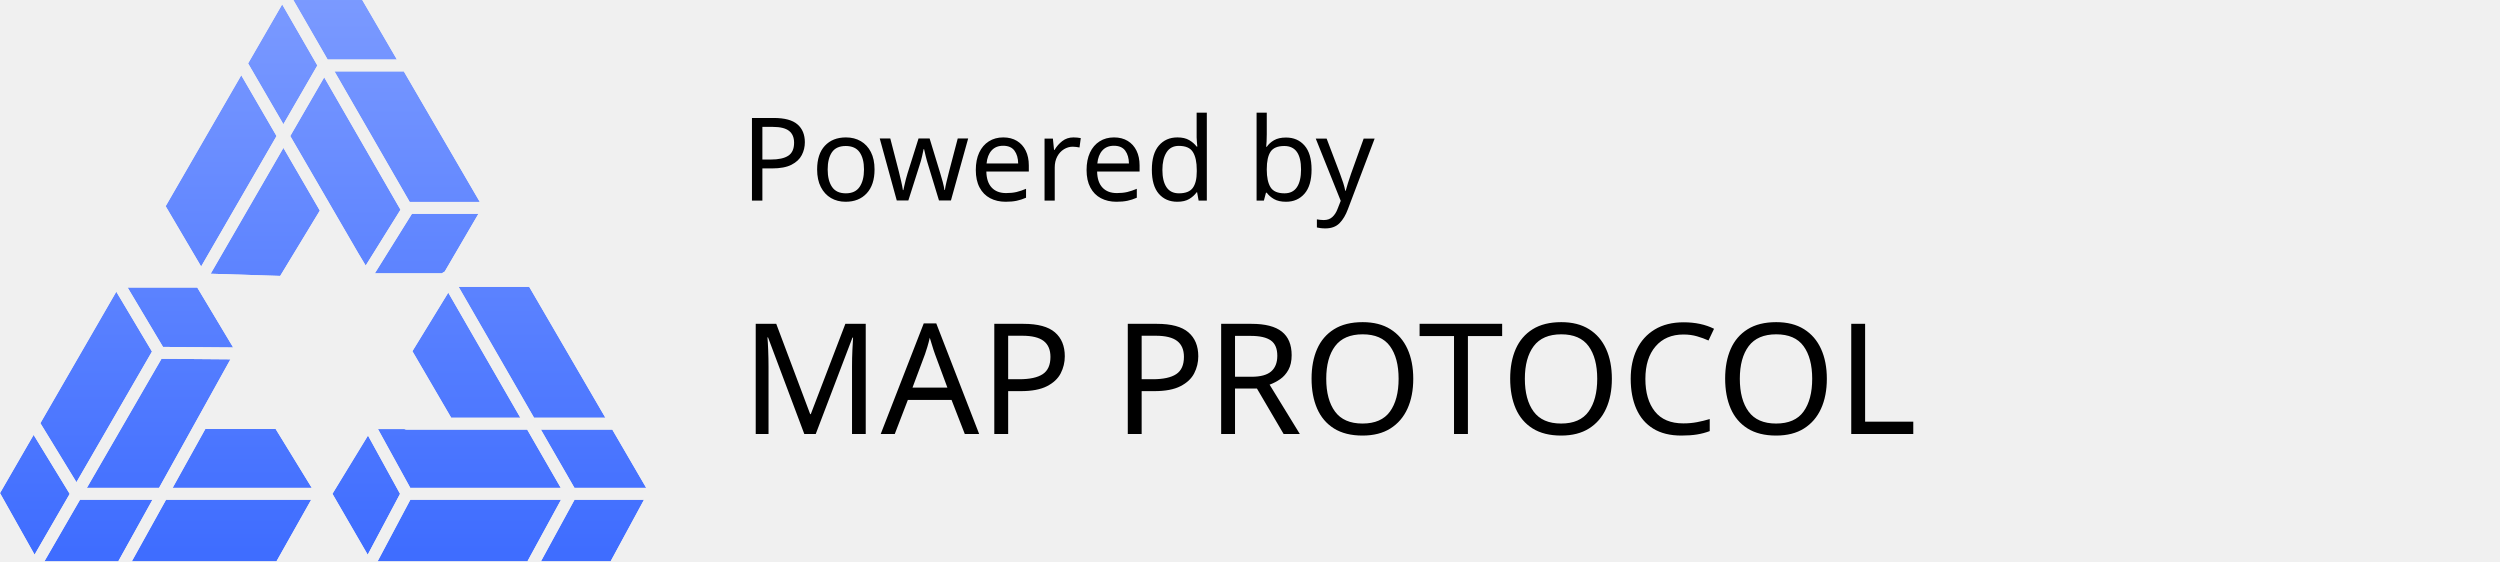
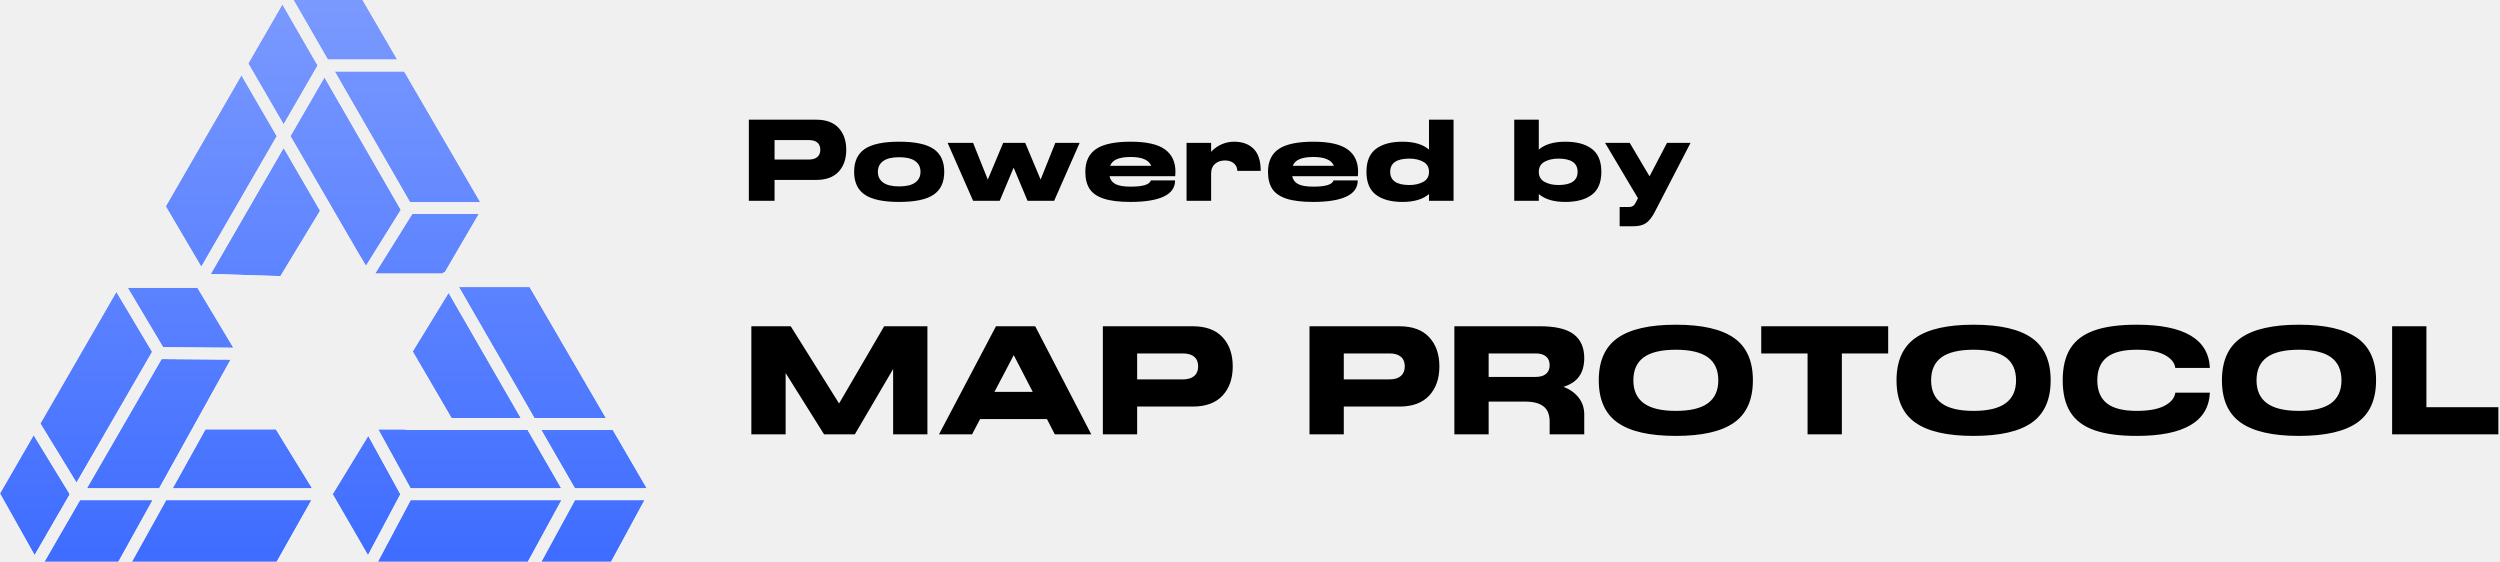
- <svg xmlns="http://www.w3.org/2000/svg" xmlns:xlink="http://www.w3.org/1999/xlink" width="1296px" height="291px" viewBox="0 0 1296 291" version="1.1">
+ <svg xmlns="http://www.w3.org/2000/svg" xmlns:xlink="http://www.w3.org/1999/xlink" width="1295px" height="291px" viewBox="0 0 1295 291" version="1.1">
  <defs>
    <polygon id="path-1" points="39.004 67.688 75.355 67.688 35.962 0 0 0" />
    <linearGradient x1="50%" y1="-58.821%" x2="50%" y2="368.326%" id="linearGradient-3">
      <stop stop-color="#7B9AFF" offset="0%" />
      <stop stop-color="#3F6DFF" offset="100%" />
    </linearGradient>
    <polygon id="path-4" points="19.214 0 0 30.833 34.707 30.833 36.228 29.917 53.7 0" />
    <linearGradient x1="50%" y1="-368.614%" x2="50%" y2="569.091%" id="linearGradient-6">
      <stop stop-color="#7B9AFF" offset="0%" />
      <stop stop-color="#3F6DFF" offset="100%" />
    </linearGradient>
    <polygon id="path-7" points="20.111 64.851 55.963 64.851 18.594 0 0 30.369" />
    <linearGradient x1="50%" y1="-238.243%" x2="50%" y2="207.59%" id="linearGradient-9">
      <stop stop-color="#7B9AFF" offset="0%" />
      <stop stop-color="#3F6DFF" offset="100%" />
    </linearGradient>
    <path d="M0,0 L16.752,30.477 L94.763,30.477 L77.358,0.271 L14.936,0.271 C14.49,0.271 14.07,0.171 13.686,0 L13.686,0 L0,0 Z" id="path-10" />
    <linearGradient x1="50.001%" y1="-739.025%" x2="50.001%" y2="209.634%" id="linearGradient-12">
      <stop stop-color="#7B9AFF" offset="0%" />
      <stop stop-color="#3F6DFF" offset="100%" />
    </linearGradient>
    <polygon id="path-13" points="0 68.164 18.706 98.762 57.856 31.037 39.356 0" />
    <linearGradient x1="49.999%" y1="-155.947%" x2="49.999%" y2="136.804%" id="linearGradient-15">
      <stop stop-color="#7B9AFF" offset="0%" />
      <stop stop-color="#3F6DFF" offset="100%" />
    </linearGradient>
    <polygon id="path-16" points="16.973 0 0 31.938 77.672 31.938 95.096 0" />
    <linearGradient x1="50%" y1="-819.936%" x2="50%" y2="85.351%" id="linearGradient-18">
      <stop stop-color="#7B9AFF" offset="0%" />
      <stop stop-color="#3F6DFF" offset="100%" />
    </linearGradient>
    <polygon id="path-19" points="18.462 0 0 31.938 38.29 31.938 56.027 0" />
    <linearGradient x1="50%" y1="-819.936%" x2="50%" y2="85.351%" id="linearGradient-21">
      <stop stop-color="#7B9AFF" offset="0%" />
      <stop stop-color="#3F6DFF" offset="100%" />
    </linearGradient>
    <polygon id="path-22" points="0 67.889 18.405 99.143 57.495 31.521 39.199 0" />
    <linearGradient x1="50.001%" y1="-42.173%" x2="50.001%" y2="249.454%" id="linearGradient-24">
      <stop stop-color="#7B9AFF" offset="0%" />
      <stop stop-color="#3F6DFF" offset="100%" />
    </linearGradient>
    <polygon id="path-25" points="0 30.204 18.282 61.773 35.047 30.229 18.433 0" />
    <linearGradient x1="50%" y1="-370.042%" x2="50%" y2="98.003%" id="linearGradient-27">
      <stop stop-color="#7B9AFF" offset="0%" />
      <stop stop-color="#3F6DFF" offset="100%" />
    </linearGradient>
    <polygon id="path-28" points="0 30.597 18.299 62.121 35.909 31.66 17.665 0" />
    <linearGradient x1="50%" y1="-8.172%" x2="50%" y2="457.25%" id="linearGradient-30">
      <stop stop-color="#7B9AFF" offset="0%" />
      <stop stop-color="#3F6DFF" offset="100%" />
    </linearGradient>
    <polygon id="path-31" points="0 65.251 36.052 66.384 56.596 32.518 37.72 0" />
    <linearGradient x1="50%" y1="-119.698%" x2="50%" y2="315.838%" id="linearGradient-33">
      <stop stop-color="#7B9AFF" offset="0%" />
      <stop stop-color="#3F6DFF" offset="100%" />
    </linearGradient>
    <polygon id="path-34" points="0 30.186 17.921 62.1 36.132 30.595 17.429 0" />
    <linearGradient x1="50%" y1="-367.541%" x2="50%" y2="98.046%" id="linearGradient-36">
      <stop stop-color="#7B9AFF" offset="0%" />
      <stop stop-color="#3F6DFF" offset="100%" />
    </linearGradient>
    <polygon id="path-37" points="0 0 17.779 30.855 53.705 30.855 35.747 0" />
    <linearGradient x1="49.999%" y1="-9.094%" x2="49.999%" y2="927.944%" id="linearGradient-39">
      <stop stop-color="#7B9AFF" offset="0%" />
      <stop stop-color="#3F6DFF" offset="100%" />
    </linearGradient>
    <polygon id="path-40" points="17.424 0 0 31.938 36.119 31.938 53.438 0" />
    <linearGradient x1="50%" y1="-819.936%" x2="50%" y2="85.351%" id="linearGradient-42">
      <stop stop-color="#7B9AFF" offset="0%" />
      <stop stop-color="#3F6DFF" offset="100%" />
    </linearGradient>
    <polygon id="path-43" points="0 0 17.406 30.207 54.611 30.207 37.032 0" />
    <linearGradient x1="50.001%" y1="-746.546%" x2="50.001%" y2="210.617%" id="linearGradient-45">
      <stop stop-color="#7B9AFF" offset="0%" />
      <stop stop-color="#3F6DFF" offset="100%" />
    </linearGradient>
    <polygon id="path-46" points="17.737 0 0 31.938 74.981 31.938 92.986 0" />
    <linearGradient x1="50%" y1="-819.936%" x2="50%" y2="85.351%" id="linearGradient-48">
      <stop stop-color="#7B9AFF" offset="0%" />
      <stop stop-color="#3F6DFF" offset="100%" />
    </linearGradient>
    <polygon id="path-49" points="0 66.92 37.424 66.92 74.427 0.287 38.685 0" />
    <linearGradient x1="50%" y1="-282.116%" x2="50%" y2="149.93%" id="linearGradient-51">
      <stop stop-color="#7B9AFF" offset="0%" />
      <stop stop-color="#3F6DFF" offset="100%" />
    </linearGradient>
    <polygon id="path-52" points="0 0 18.339 30.768 54.725 31.059 36.111 0" />
    <linearGradient x1="50%" y1="-488.992%" x2="50%" y2="441.892%" id="linearGradient-54">
      <stop stop-color="#7B9AFF" offset="0%" />
      <stop stop-color="#3F6DFF" offset="100%" />
    </linearGradient>
    <polygon id="path-55" points="0 30.441 35.435 91.484 39.11 97.588 57.149 68.642 17.595 0" />
    <linearGradient x1="49.999%" y1="-43.946%" x2="49.999%" y2="252.328%" id="linearGradient-57">
      <stop stop-color="#7B9AFF" offset="0%" />
      <stop stop-color="#3F6DFF" offset="100%" />
    </linearGradient>
    <polygon id="path-58" points="16.941 0 0 30.507 72.139 30.507 53.416 0" />
    <linearGradient x1="50%" y1="-738.203%" x2="50%" y2="209.526%" id="linearGradient-60">
      <stop stop-color="#7B9AFF" offset="0%" />
      <stop stop-color="#3F6DFF" offset="100%" />
    </linearGradient>
    <polygon id="path-61" points="0 0 39.089 67.835 76.085 67.835 36.605 0" />
    <linearGradient x1="50%" y1="-223.364%" x2="50%" y2="202.859%" id="linearGradient-63">
      <stop stop-color="#7B9AFF" offset="0%" />
      <stop stop-color="#3F6DFF" offset="100%" />
    </linearGradient>
  </defs>
  <g id="页面-1" stroke="none" stroke-width="1" fill="none" fill-rule="evenodd">
    <g id="编组-46">
      <g id="编组">
        <g transform="translate(173.3866, 37.00916)">
          <mask id="mask-2" fill="white">
            <use xlink:href="#path-1" />
          </mask>
          <g id="Clip-2" />
          <polygon id="Fill-1" fill="url(#linearGradient-3)" mask="url(#mask-2)" points="39.004 67.688 75.355 67.688 35.962 0 0 0" />
        </g>
        <g transform="translate(194.3168, 110.8508)">
          <mask id="mask-5" fill="white">
            <use xlink:href="#path-4" />
          </mask>
          <g id="Clip-4" />
          <polygon id="Fill-3" fill="url(#linearGradient-6)" mask="url(#mask-5)" points="19.214 0 0 30.833 34.707 30.833 36.228 29.917 53.7 0" />
        </g>
        <g transform="translate(213.7867, 151.6972)">
          <mask id="mask-8" fill="white">
            <use xlink:href="#path-7" />
          </mask>
          <g id="Clip-6" />
          <polygon id="Fill-5" fill="url(#linearGradient-9)" mask="url(#mask-8)" points="20.111 64.851 55.963 64.851 18.594 0 0 30.369" />
        </g>
        <g transform="translate(195.9377, 222.4303)">
          <mask id="mask-11" fill="white">
            <use xlink:href="#path-10" />
          </mask>
          <g id="Clip-8" />
          <path d="M0,0 L16.752,30.477 L94.763,30.477 L77.358,0.271 L14.936,0.271 C14.49,0.271 14.07,0.171 13.686,0 L13.686,0 L0,0 Z" id="Fill-7" fill="url(#linearGradient-12)" mask="url(#mask-11)" />
        </g>
        <g transform="translate(20.92757, 151.2111)">
          <mask id="mask-14" fill="white">
            <use xlink:href="#path-13" />
          </mask>
          <g id="Clip-10" />
          <polygon id="Fill-9" fill="url(#linearGradient-15)" mask="url(#mask-14)" points="0 68.164 18.706 98.762 57.856 31.037 39.356 0" />
        </g>
        <g transform="translate(195.7456, 259.0624)">
          <mask id="mask-17" fill="white">
            <use xlink:href="#path-16" />
          </mask>
          <g id="Clip-12" />
          <polygon id="Fill-11" fill="url(#linearGradient-18)" mask="url(#mask-17)" points="16.973 0 0 31.938 77.672 31.938 95.096 0" />
        </g>
        <g transform="translate(23.01629, 259.0624)">
          <mask id="mask-20" fill="white">
            <use xlink:href="#path-19" />
          </mask>
          <g id="Clip-14" />
          <polygon id="Fill-13" fill="url(#linearGradient-21)" mask="url(#mask-20)" points="18.462 0 0 31.938 38.29 31.938 56.027 0" />
        </g>
        <g transform="translate(85.86922, 39.00559)">
          <mask id="mask-23" fill="white">
            <use xlink:href="#path-22" />
          </mask>
          <g id="Clip-16" />
          <polygon id="Fill-15" fill="url(#linearGradient-24)" mask="url(#mask-23)" points="0 67.889 18.405 99.143 57.495 31.521 39.199 0" />
        </g>
        <g transform="translate(172.3343, 225.7815)">
          <mask id="mask-26" fill="white">
            <use xlink:href="#path-25" />
          </mask>
          <g id="Clip-18" />
          <polygon id="Fill-17" fill="url(#linearGradient-27)" mask="url(#mask-26)" points="0 30.204 18.282 61.773 35.047 30.229 18.433 0" />
        </g>
        <g transform="translate(128.6108, 2.270711)">
          <mask id="mask-29" fill="white">
            <use xlink:href="#path-28" />
          </mask>
          <g id="Clip-20" />
          <polygon id="Fill-19" fill="url(#linearGradient-30)" mask="url(#mask-29)" points="0 30.597 18.299 62.121 35.909 31.66 17.665 0" />
        </g>
        <g transform="translate(109.2014, 76.65474)">
          <mask id="mask-32" fill="white">
            <use xlink:href="#path-31" />
          </mask>
          <g id="Clip-22" />
          <polygon id="Fill-21" fill="url(#linearGradient-33)" mask="url(#mask-32)" points="0 65.251 36.052 66.384 56.596 32.518 37.72 0" />
        </g>
        <g transform="translate(0, 225.4351)">
          <mask id="mask-35" fill="white">
            <use xlink:href="#path-34" />
          </mask>
          <g id="Clip-24" />
          <polygon id="Fill-23" fill="url(#linearGradient-36)" mask="url(#mask-35)" points="0 30.186 17.921 62.1 36.132 30.595 17.429 0" />
        </g>
        <g transform="translate(152.0623, 0)">
          <mask id="mask-38" fill="white">
            <use xlink:href="#path-37" />
          </mask>
          <g id="Clip-26" />
          <polygon id="Fill-25" fill="url(#linearGradient-39)" mask="url(#mask-38)" points="0 0 17.779 30.855 53.705 30.855 35.747 0" />
        </g>
        <g transform="translate(280.4186, 259.0624)">
          <mask id="mask-41" fill="white">
            <use xlink:href="#path-40" />
          </mask>
          <g id="Clip-28" />
          <polygon id="Fill-27" fill="url(#linearGradient-42)" mask="url(#mask-41)" points="17.424 0 0 31.938 36.119 31.938 53.438 0" />
        </g>
        <g transform="translate(280.3887, 222.7011)">
          <mask id="mask-44" fill="white">
            <use xlink:href="#path-43" />
          </mask>
          <g id="Clip-30" />
          <polygon id="Fill-29" fill="url(#linearGradient-45)" mask="url(#mask-44)" points="0 0 17.406 30.207 54.611 30.207 37.032 0" />
        </g>
        <g transform="translate(68.33625, 259.0624)">
          <mask id="mask-47" fill="white">
            <use xlink:href="#path-46" />
          </mask>
          <g id="Clip-32" />
          <polygon id="Fill-31" fill="url(#linearGradient-48)" mask="url(#mask-47)" points="17.737 0 0 31.938 74.981 31.938 92.986 0" />
        </g>
        <g transform="translate(45.03561, 185.9873)">
          <mask id="mask-50" fill="white">
            <use xlink:href="#path-49" />
          </mask>
          <g id="Clip-34" />
          <polygon id="Fill-33" fill="url(#linearGradient-51)" mask="url(#mask-50)" points="0 66.92 37.424 66.92 74.427 0.287 38.685 0" />
        </g>
        <g transform="translate(66.16241, 149.0722)">
          <mask id="mask-53" fill="white">
            <use xlink:href="#path-52" />
          </mask>
          <g id="Clip-36" />
          <polygon id="Fill-35" fill="url(#linearGradient-54)" mask="url(#mask-53)" points="0 0 18.339 30.768 54.725 31.059 36.111 0" />
        </g>
        <g transform="translate(150.4677, 40.07985)">
          <mask id="mask-56" fill="white">
            <use xlink:href="#path-55" />
          </mask>
          <g id="Clip-38" />
          <polygon id="Fill-37" fill="url(#linearGradient-57)" mask="url(#mask-56)" points="0 30.441 35.435 91.484 39.11 97.588 57.149 68.642 17.595 0" />
        </g>
        <g transform="translate(89.48937, 222.4004)">
          <mask id="mask-59" fill="white">
            <use xlink:href="#path-58" />
          </mask>
          <g id="Clip-40" />
          <polygon id="Fill-39" fill="url(#linearGradient-60)" mask="url(#mask-59)" points="16.941 0 0 30.507 72.139 30.507 53.416 0" />
        </g>
        <g transform="translate(237.7543, 148.7127)">
          <mask id="mask-62" fill="white">
            <use xlink:href="#path-61" />
          </mask>
          <g id="Clip-42" />
          <polygon id="Fill-41" fill="url(#linearGradient-63)" mask="url(#mask-62)" points="0 0 39.089 67.835 76.085 67.835 36.605 0" />
        </g>
      </g>
-       <g id="编组-42" transform="translate(384, 47)" fill="#000000" font-family="ZYLiberty-Regular, ZY Liberty" font-weight="normal">
-         <text id="Powered-by" font-size="60">
-           <tspan x="0" y="57">Powered by</tspan>
-         </text>
-         <text id="MAP-PROTOCOL" font-size="80">
-           <tspan x="0" y="178">MAP PROTOCOL</tspan>
-         </text>
+       <g id="编组-42" transform="translate(384, 47)" fill="#000000" fill-rule="nonzero">
+         <path d="M17.22,57 L17.22,46.2 L38.82,46.2 C43.9,46.2 47.76,44.78 50.4,41.94 C53.04,39.1 54.36,35.32 54.36,30.6 C54.36,25.88 53.04,22.1 50.4,19.26 C47.76,16.42 43.9,15 38.82,15 L38.82,15 L3.9,15 L3.9,57 L17.22,57 Z M35.04,35.64 L17.22,35.64 L17.22,25.56 L35.04,25.56 C36.92,25.56 38.37,25.99 39.39,26.85 C40.41,27.71 40.92,28.96 40.92,30.6 C40.92,32.2 40.41,33.44 39.39,34.32 C38.37,35.2 36.92,35.64 35.04,35.64 L35.04,35.64 Z M81.78,57.6 C89.98,57.6 95.92,56.35 99.6,53.85 C103.28,51.35 105.12,47.4 105.12,42 C105.12,36.6 103.28,32.65 99.6,30.15 C95.92,27.65 89.98,26.4 81.78,26.4 C73.58,26.4 67.64,27.65 63.96,30.15 C60.28,32.65 58.44,36.6 58.44,42 C58.44,47.4 60.28,51.35 63.96,53.85 C67.64,56.35 73.58,57.6 81.78,57.6 Z M81.78,49.56 C78.1,49.56 75.34,48.9 73.5,47.58 C71.66,46.26 70.74,44.4 70.74,42 C70.74,39.6 71.66,37.74 73.5,36.42 C75.34,35.1 78.1,34.44 81.78,34.44 C85.46,34.44 88.22,35.1 90.06,36.42 C91.9,37.74 92.82,39.6 92.82,42 C92.82,44.4 91.9,46.26 90.06,47.58 C88.22,48.9 85.46,49.56 81.78,49.56 Z M133.86,57 L141.06,39.84 L148.26,57 L162.06,57 L175.26,27 L162.66,27 L155.04,46.02 L147.06,27 L135.66,27 L127.68,46.02 L120.06,27 L106.86,27 L120.06,57 L133.86,57 Z M201.6,57.6 C209.08,57.6 214.8,56.68 218.76,54.84 C222.72,53 224.7,50.2 224.7,46.44 L224.7,46.44 L212.16,46.44 C211.52,48.6 208.04,49.68 201.72,49.68 C198.2,49.68 195.59,49.25 193.89,48.39 C192.19,47.53 191.14,46.16 190.74,44.28 L190.74,44.28 L224.76,44.28 C224.84,43.32 224.88,42.56 224.88,42 C224.88,36.84 223.04,32.95 219.36,30.33 C215.68,27.71 209.8,26.4 201.72,26.4 C193.48,26.4 187.5,27.66 183.78,30.18 C180.06,32.7 178.2,36.64 178.2,42 C178.2,45.6 178.93,48.53 180.39,50.79 C181.85,53.05 184.29,54.75 187.71,55.89 C191.13,57.03 195.76,57.6 201.6,57.6 Z M212.34,38.88 L191.04,38.88 C191.64,37.32 192.82,36.17 194.58,35.43 C196.34,34.69 198.72,34.32 201.72,34.32 C207.52,34.32 211.06,35.84 212.34,38.88 L212.34,38.88 Z M243.36,57 L243.36,42.84 C243.36,40.72 244.03,39.07 245.37,37.89 C246.71,36.71 248.44,36.12 250.56,36.12 C252.44,36.12 253.97,36.62 255.15,37.62 C256.33,38.62 256.92,39.92 256.92,41.52 L256.92,41.52 L269.04,41.52 C269.04,36.32 267.81,32.5 265.35,30.06 C262.89,27.62 259.52,26.4 255.24,26.4 C253.08,26.4 250.98,26.83 248.94,27.69 C246.9,28.55 245.04,29.86 243.36,31.62 L243.36,31.62 L243.36,27 L230.64,27 L230.64,57 L243.36,57 Z M296.22,57.6 C303.7,57.6 309.42,56.68 313.38,54.84 C317.34,53 319.32,50.2 319.32,46.44 L319.32,46.44 L306.78,46.44 C306.14,48.6 302.66,49.68 296.34,49.68 C292.82,49.68 290.21,49.25 288.51,48.39 C286.81,47.53 285.76,46.16 285.36,44.28 L285.36,44.28 L319.38,44.28 C319.46,43.32 319.5,42.56 319.5,42 C319.5,36.84 317.66,32.95 313.98,30.33 C310.3,27.71 304.42,26.4 296.34,26.4 C288.1,26.4 282.12,27.66 278.4,30.18 C274.68,32.7 272.82,36.64 272.82,42 C272.82,45.6 273.55,48.53 275.01,50.79 C276.47,53.05 278.91,54.75 282.33,55.89 C285.75,57.03 290.38,57.6 296.22,57.6 Z M306.96,38.88 L285.66,38.88 C286.26,37.32 287.44,36.17 289.2,35.43 C290.96,34.69 293.34,34.32 296.34,34.32 C302.14,34.32 305.68,35.84 306.96,38.88 L306.96,38.88 Z M342.48,57.6 C348.48,57.6 353.06,56.24 356.22,53.52 L356.22,53.52 L356.22,57 L368.94,57 L368.94,15 L356.22,15 L356.22,30.48 C353.06,27.76 348.48,26.4 342.48,26.4 C336.6,26.4 332.02,27.64 328.74,30.12 C325.46,32.6 323.82,36.56 323.82,42 C323.82,47.44 325.46,51.4 328.74,53.88 C332.02,56.36 336.6,57.6 342.48,57.6 Z M346.08,48.84 C339.44,48.84 336.12,46.56 336.12,42 C336.12,37.44 339.44,35.16 346.08,35.16 C348.84,35.16 351.22,35.7 353.22,36.78 C355.22,37.86 356.22,39.6 356.22,42 C356.22,44.4 355.22,46.14 353.22,47.22 C351.22,48.3 348.84,48.84 346.08,48.84 Z M426.84,57.6 C432.72,57.6 437.3,56.36 440.58,53.88 C443.86,51.4 445.5,47.44 445.5,42 C445.5,36.56 443.86,32.6 440.58,30.12 C437.3,27.64 432.72,26.4 426.84,26.4 C420.84,26.4 416.26,27.76 413.1,30.48 L413.1,30.48 L413.1,15 L400.38,15 L400.38,57 L413.1,57 L413.1,53.52 C416.26,56.24 420.84,57.6 426.84,57.6 Z M423.24,48.84 C420.48,48.84 418.1,48.3 416.1,47.22 C414.1,46.14 413.1,44.4 413.1,42 C413.1,39.6 414.1,37.86 416.1,36.78 C418.1,35.7 420.48,35.16 423.24,35.16 C429.88,35.16 433.2,37.44 433.2,42 C433.2,46.56 429.88,48.84 423.24,48.84 Z M462.12,70.2 C464.84,70.2 467,69.66 468.6,68.58 C470.2,67.5 471.72,65.58 473.16,62.82 L473.16,62.82 L491.7,27 L479.52,27 L470.46,44.34 L460.2,27 L447.42,27 L464.46,55.68 L463.14,58.26 C462.78,58.94 462.33,59.44 461.79,59.76 C461.25,60.08 460.58,60.24 459.78,60.24 L459.78,60.24 L454.98,60.24 L454.98,70.2 L462.12,70.2 Z" id="Poweredby" />
+         <path d="M22.96,178 L22.96,146.24 L42.88,178 L58.8,178 L78.64,144.16 L78.64,178 L96.4,178 L96.4,122 L74,122 L50.64,162 L25.6,122 L5.2,122 L5.2,178 L22.96,178 Z M119.52,178 L123.68,170.08 L158.32,170.08 L162.4,178 L181.28,178 L152.24,122 L131.92,122 L102.4,178 L119.52,178 Z M150.96,156 L131.12,156 L141.12,136.96 L150.96,156 Z M205.04,178 L205.04,163.6 L233.84,163.6 C240.613,163.6 245.76,161.707 249.28,157.92 C252.8,154.133 254.56,149.093 254.56,142.8 C254.56,136.507 252.8,131.467 249.28,127.68 C245.76,123.893 240.613,122 233.84,122 L233.84,122 L187.28,122 L187.28,178 L205.04,178 Z M228.8,149.52 L205.04,149.52 L205.04,136.08 L228.8,136.08 C231.307,136.08 233.24,136.653 234.6,137.8 C235.96,138.947 236.64,140.613 236.64,142.8 C236.64,144.933 235.96,146.587 234.6,147.76 C233.24,148.933 231.307,149.52 228.8,149.52 L228.8,149.52 Z M312.08,178 L312.08,163.6 L340.88,163.6 C347.653,163.6 352.8,161.707 356.32,157.92 C359.84,154.133 361.6,149.093 361.6,142.8 C361.6,136.507 359.84,131.467 356.32,127.68 C352.8,123.893 347.653,122 340.88,122 L340.88,122 L294.32,122 L294.32,178 L312.08,178 Z M335.84,149.52 L312.08,149.52 L312.08,136.08 L335.84,136.08 C338.347,136.08 340.28,136.653 341.64,137.8 C343,138.947 343.68,140.613 343.68,142.8 C343.68,144.933 343,146.587 341.64,147.76 C340.28,148.933 338.347,149.52 335.84,149.52 L335.84,149.52 Z M387.12,178 L387.12,161.04 L406.24,161.04 C410.347,161.04 413.453,161.867 415.56,163.52 C417.667,165.173 418.72,167.813 418.72,171.44 L418.72,171.44 L418.72,178 L436.64,178 L436.64,167.68 C436.64,164.373 435.693,161.493 433.8,159.04 C431.907,156.587 429.28,154.693 425.92,153.36 C429.653,152.187 432.373,150.36 434.08,147.88 C435.787,145.4 436.64,142.267 436.64,138.48 C436.64,133.04 434.827,128.933 431.2,126.16 C427.573,123.387 421.733,122 413.68,122 L413.68,122 L369.36,122 L369.36,178 L387.12,178 Z M411.6,148.24 L387.12,148.24 L387.12,136.08 L411.6,136.08 C413.84,136.08 415.587,136.6 416.84,137.64 C418.093,138.68 418.72,140.187 418.72,142.16 C418.72,144.133 418.093,145.64 416.84,146.68 C415.587,147.72 413.84,148.24 411.6,148.24 L411.6,148.24 Z M484.08,178.8 C497.68,178.8 507.733,176.507 514.24,171.92 C520.747,167.333 524,160.027 524,150 C524,139.973 520.747,132.667 514.24,128.08 C507.733,123.493 497.68,121.2 484.08,121.2 C470.48,121.2 460.427,123.493 453.92,128.08 C447.413,132.667 444.16,139.973 444.16,150 C444.16,160.027 447.413,167.333 453.92,171.92 C460.427,176.507 470.48,178.8 484.08,178.8 Z M484.08,165.84 C476.613,165.84 471.08,164.52 467.48,161.88 C463.88,159.24 462.08,155.28 462.08,150 C462.08,144.667 463.88,140.693 467.48,138.08 C471.08,135.467 476.613,134.16 484.08,134.16 C491.547,134.16 497.08,135.467 500.68,138.08 C504.28,140.693 506.08,144.667 506.08,150 C506.08,155.28 504.28,159.24 500.68,161.88 C497.08,164.52 491.547,165.84 484.08,165.84 Z M570.08,178 L570.08,136.08 L594.08,136.08 L594.08,122 L528.32,122 L528.32,136.08 L552.32,136.08 L552.32,178 L570.08,178 Z M638.32,178.8 C651.92,178.8 661.973,176.507 668.48,171.92 C674.987,167.333 678.24,160.027 678.24,150 C678.24,139.973 674.987,132.667 668.48,128.08 C661.973,123.493 651.92,121.2 638.32,121.2 C624.72,121.2 614.667,123.493 608.16,128.08 C601.653,132.667 598.4,139.973 598.4,150 C598.4,160.027 601.653,167.333 608.16,171.92 C614.667,176.507 624.72,178.8 638.32,178.8 Z M638.32,165.84 C630.853,165.84 625.32,164.52 621.72,161.88 C618.12,159.24 616.32,155.28 616.32,150 C616.32,144.667 618.12,140.693 621.72,138.08 C625.32,135.467 630.853,134.16 638.32,134.16 C645.787,134.16 651.32,135.467 654.92,138.08 C658.52,140.693 660.32,144.667 660.32,150 C660.32,155.28 658.52,159.24 654.92,161.88 C651.32,164.52 645.787,165.84 638.32,165.84 Z M722.8,178.8 C747.387,178.8 760.027,171.333 760.72,156.4 L760.72,156.4 L742.8,156.4 C742.48,159.12 740.64,161.373 737.28,163.16 C733.92,164.947 729.093,165.84 722.8,165.84 C715.813,165.84 710.667,164.533 707.36,161.92 C704.053,159.307 702.4,155.333 702.4,150 C702.4,144.667 704.053,140.693 707.36,138.08 C710.667,135.467 715.813,134.16 722.8,134.16 C729.093,134.16 733.92,135.053 737.28,136.84 C740.64,138.627 742.48,140.88 742.8,143.6 L742.8,143.6 L760.72,143.6 C760.027,128.667 747.387,121.2 722.8,121.2 C713.787,121.2 706.48,122.187 700.88,124.16 C695.28,126.133 691.147,129.227 688.48,133.44 C685.813,137.653 684.48,143.173 684.48,150 C684.48,156.827 685.813,162.347 688.48,166.56 C691.147,170.773 695.28,173.867 700.88,175.84 C706.48,177.813 713.787,178.8 722.8,178.8 Z M806.88,178.8 C820.48,178.8 830.533,176.507 837.04,171.92 C843.547,167.333 846.8,160.027 846.8,150 C846.8,139.973 843.547,132.667 837.04,128.08 C830.533,123.493 820.48,121.2 806.88,121.2 C793.28,121.2 783.227,123.493 776.72,128.08 C770.213,132.667 766.96,139.973 766.96,150 C766.96,160.027 770.213,167.333 776.72,171.92 C783.227,176.507 793.28,178.8 806.88,178.8 Z M806.88,165.84 C799.413,165.84 793.88,164.52 790.28,161.88 C786.68,159.24 784.88,155.28 784.88,150 C784.88,144.667 786.68,140.693 790.28,138.08 C793.88,135.467 799.413,134.16 806.88,134.16 C814.347,134.16 819.88,135.467 823.48,138.08 C827.08,140.693 828.88,144.667 828.88,150 C828.88,155.28 827.08,159.24 823.48,161.88 C819.88,164.52 814.347,165.84 806.88,165.84 Z M910.16,178 L910.16,163.92 L872.88,163.92 L872.88,122 L855.12,122 L855.12,178 L910.16,178 Z" id="MAPPROTOCOL" />
      </g>
    </g>
  </g>
</svg>
